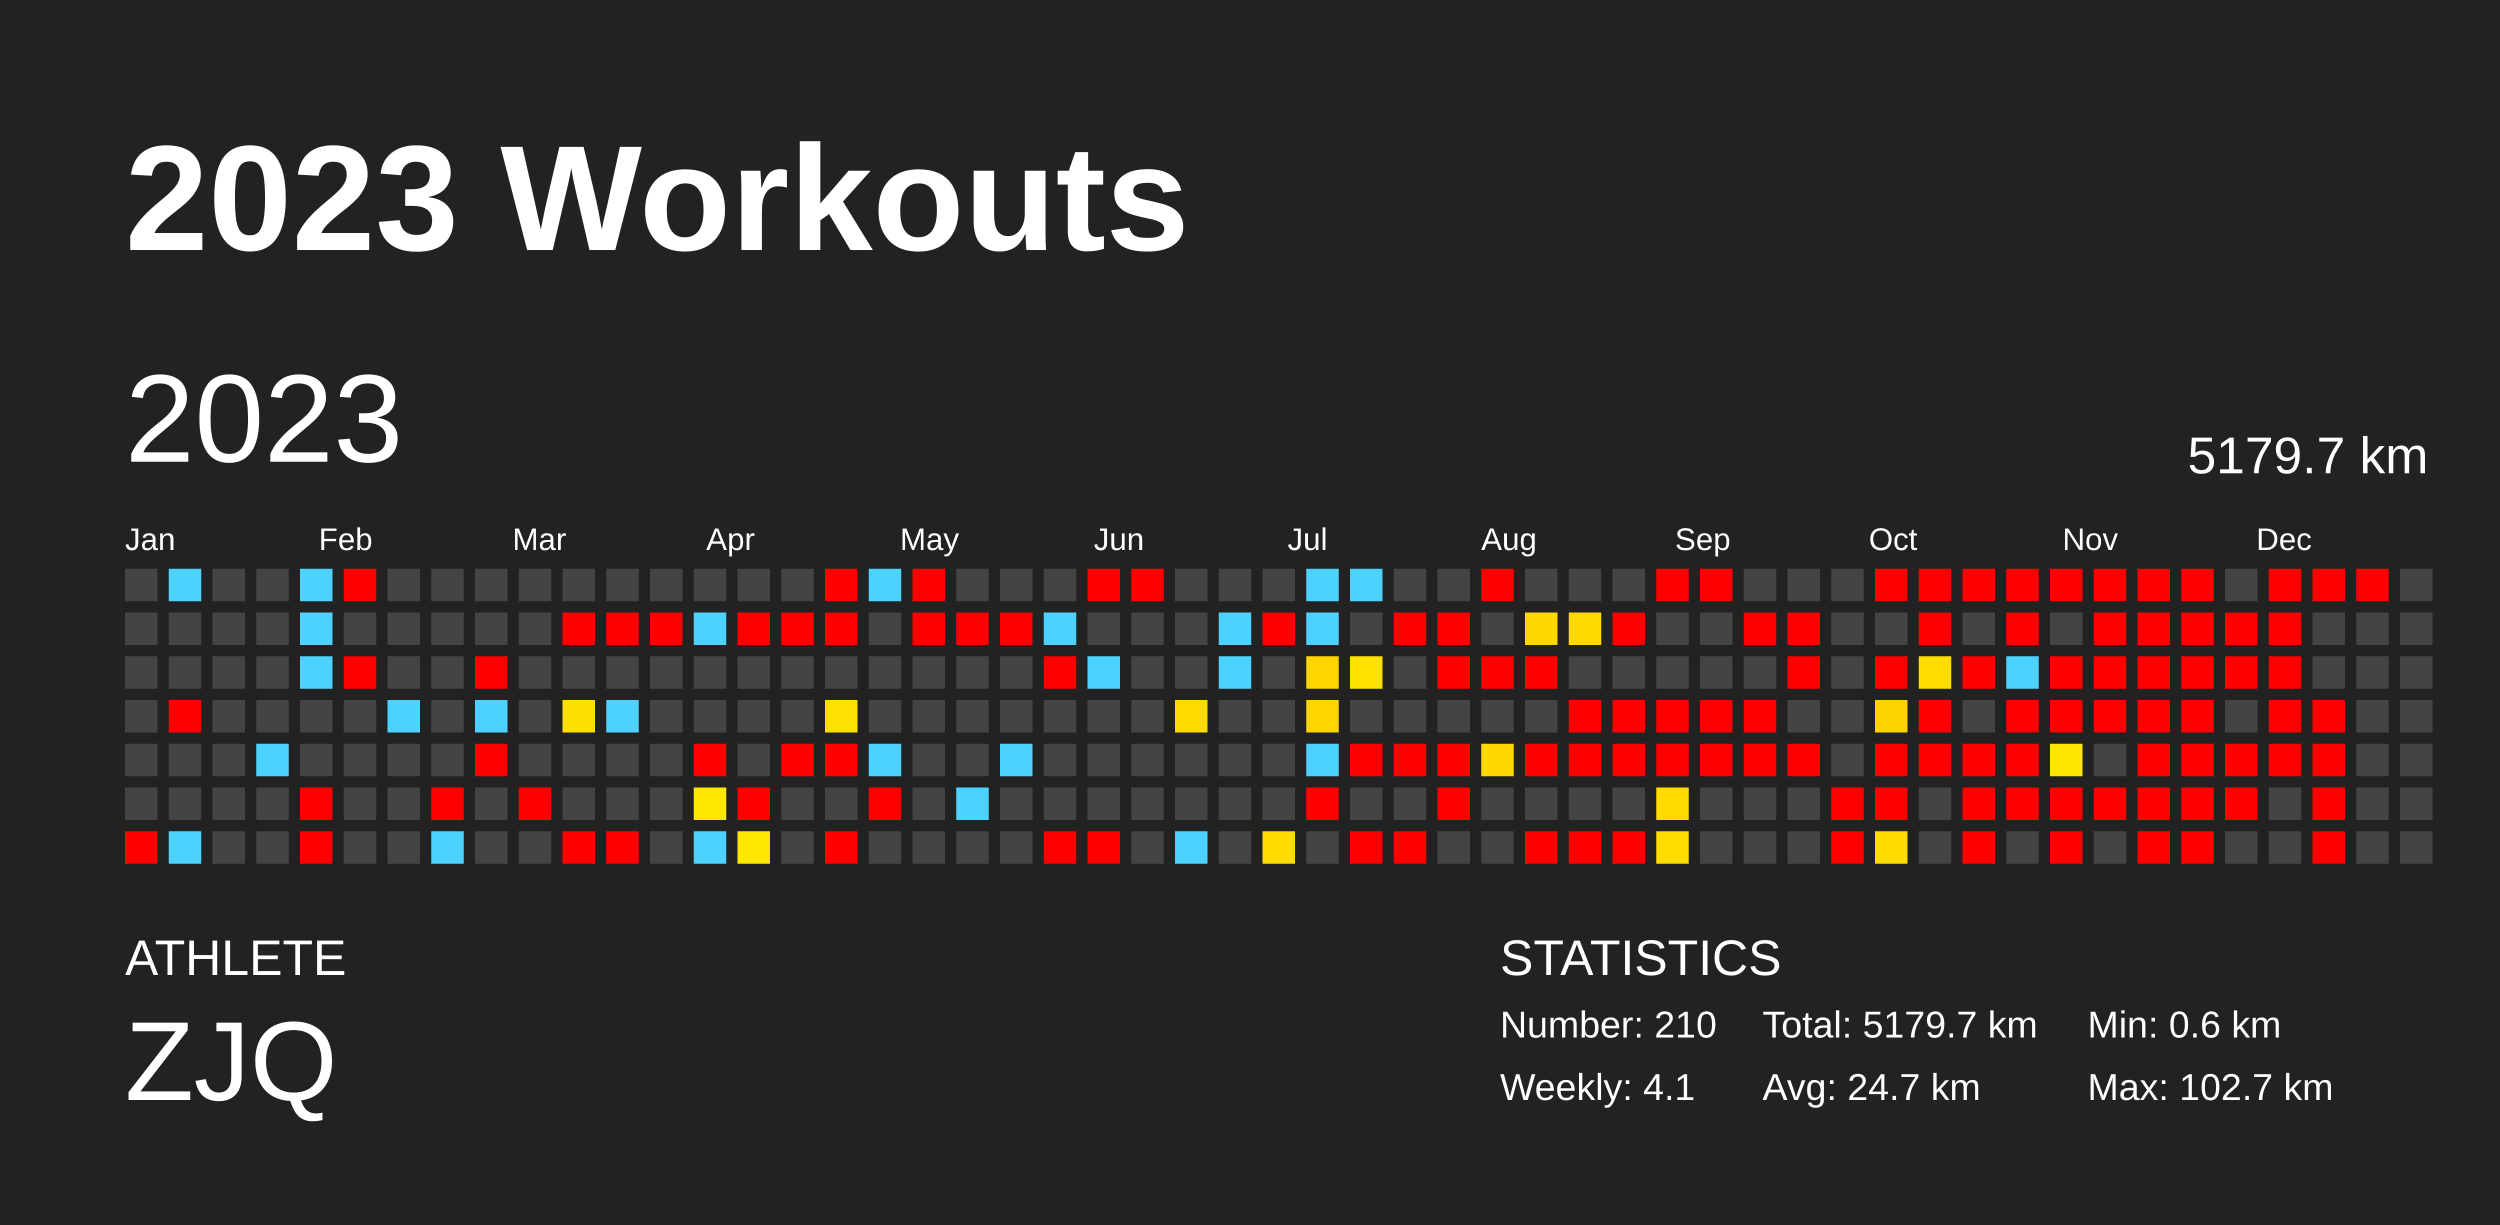
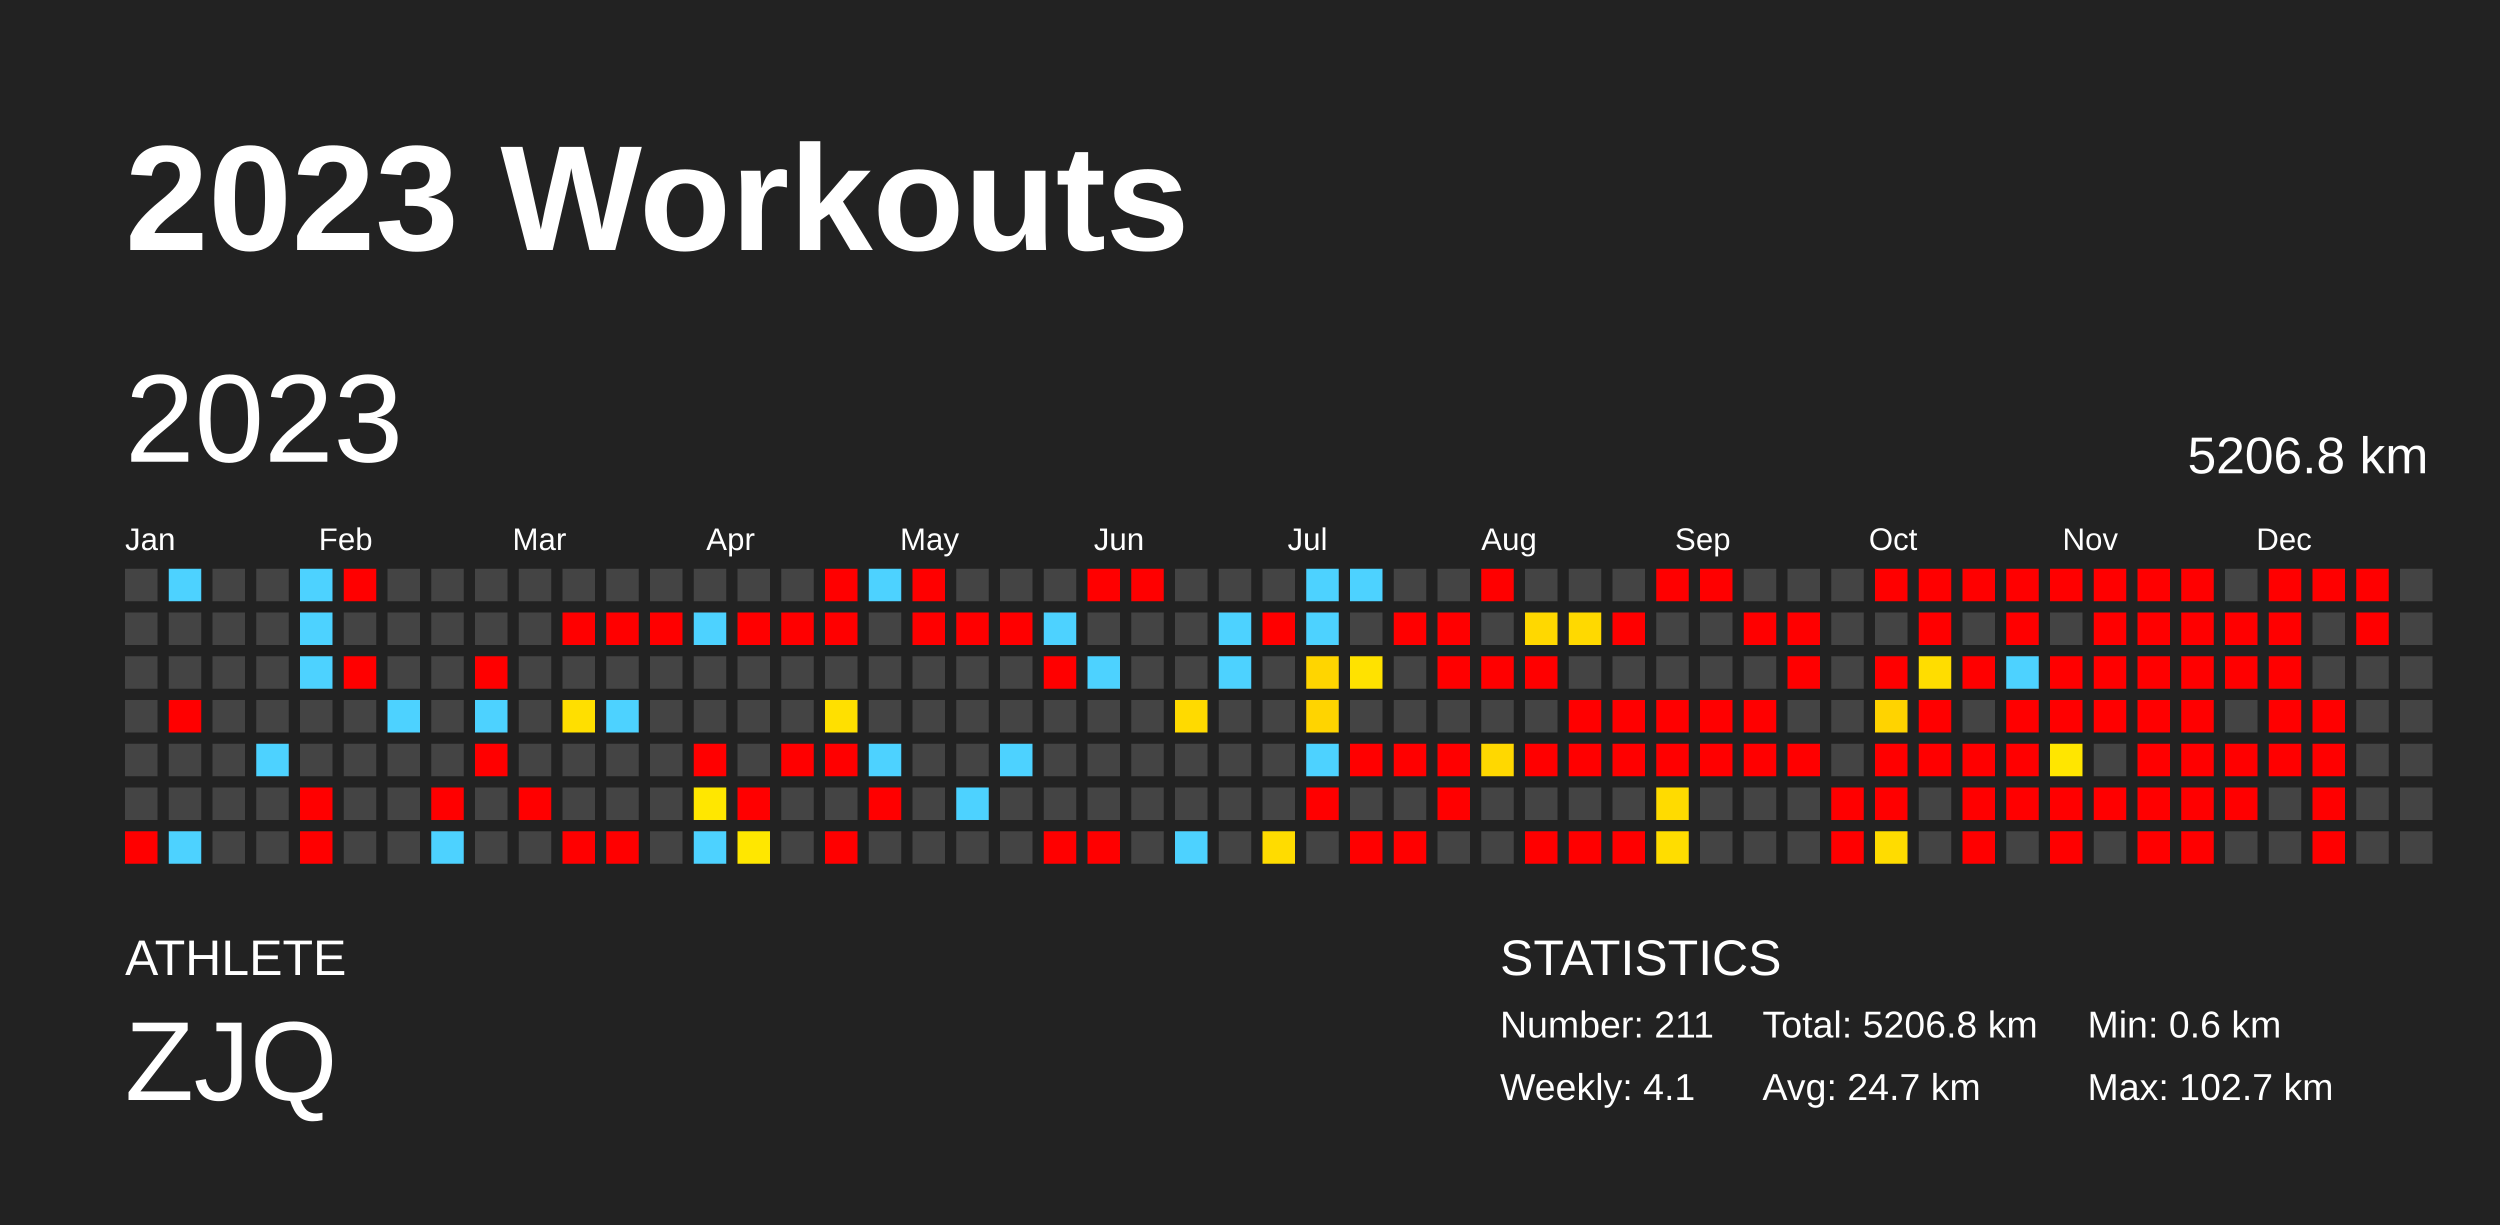
<svg xmlns="http://www.w3.org/2000/svg" baseProfile="full" height="98mm" version="1.1" viewBox="0,0,200,98" width="200mm">
  <defs />
  <rect fill="#222222" height="98" width="200" x="0" y="0" />
  <text fill="#FFFFFF" style="font-size:12px; font-family:Arial; font-weight:bold;" x="10" y="20">2023 Workouts</text>
  <text fill="#FFFFFF" style="font-size:4px; font-family:Arial" x="10" y="78">ATHLETE</text>
  <text fill="#FFFFFF" style="font-size:9px; font-family:Arial" x="10" y="88">ZJQ</text>
  <text fill="#FFFFFF" style="font-size:4px; font-family:Arial" x="120" y="78">STATISTICS</text>
-   <text fill="#FFFFFF" style="font-size:3px; font-family:Arial" x="120" y="83">Number: 210</text>
+   <text fill="#FFFFFF" style="font-size:3px; font-family:Arial" x="120" y="83">Number: 211</text>
  <text fill="#FFFFFF" style="font-size:3px; font-family:Arial" x="120" y="88">Weekly: 4.1</text>
-   <text fill="#FFFFFF" style="font-size:3px; font-family:Arial" x="141" y="83">Total: 5179.7 km</text>
+   <text fill="#FFFFFF" style="font-size:3px; font-family:Arial" x="141" y="83">Total: 5206.8 km</text>
  <text fill="#FFFFFF" style="font-size:3px; font-family:Arial" x="141" y="88">Avg: 24.7 km</text>
  <text fill="#FFFFFF" style="font-size:3px; font-family:Arial" x="167" y="83">Min: 0.6 km</text>
  <text fill="#FFFFFF" style="font-size:3px; font-family:Arial" x="167" y="88">Max: 102.7 km</text>
  <text dominant-baseline="hanging" fill="#FFFFFF" style="font-size:10.0px; font-family:Arial;" x="10" y="30">2023</text>
-   <text dominant-baseline="hanging" fill="#FFFFFF" style="font-size:4.125px; font-family:Arial;" x="175" y="35">5179.7 km</text>
+   <text dominant-baseline="hanging" fill="#FFFFFF" style="font-size:4.125px; font-family:Arial;" x="175" y="35">5206.8 km</text>
  <text fill="#FFFFFF" style="font-size:2.5px; font-family:Arial" x="10.0" y="44">Jan</text>
  <text fill="#FFFFFF" style="font-size:2.5px; font-family:Arial" x="25.5" y="44">Feb</text>
  <text fill="#FFFFFF" style="font-size:2.5px; font-family:Arial" x="41.0" y="44">Mar</text>
  <text fill="#FFFFFF" style="font-size:2.5px; font-family:Arial" x="56.5" y="44">Apr</text>
  <text fill="#FFFFFF" style="font-size:2.5px; font-family:Arial" x="72.0" y="44">May</text>
  <text fill="#FFFFFF" style="font-size:2.5px; font-family:Arial" x="87.5" y="44">Jun</text>
  <text fill="#FFFFFF" style="font-size:2.5px; font-family:Arial" x="103.0" y="44">Jul</text>
  <text fill="#FFFFFF" style="font-size:2.5px; font-family:Arial" x="118.5" y="44">Aug</text>
  <text fill="#FFFFFF" style="font-size:2.5px; font-family:Arial" x="134.0" y="44">Sep</text>
  <text fill="#FFFFFF" style="font-size:2.5px; font-family:Arial" x="149.5" y="44">Oct</text>
  <text fill="#FFFFFF" style="font-size:2.5px; font-family:Arial" x="165.0" y="44">Nov</text>
  <text fill="#FFFFFF" style="font-size:2.5px; font-family:Arial" x="180.5" y="44">Dec</text>
  <rect fill="#444444" height="2.6" width="2.6" x="10.0" y="45.5" />
  <rect fill="#444444" height="2.6" width="2.6" x="10.0" y="49.0" />
  <rect fill="#444444" height="2.6" width="2.6" x="10.0" y="52.5" />
  <rect fill="#444444" height="2.6" width="2.6" x="10.0" y="56.0" />
  <rect fill="#444444" height="2.6" width="2.6" x="10.0" y="59.5" />
  <rect fill="#444444" height="2.6" width="2.6" x="10.0" y="63.0" />
  <rect fill="red" height="2.6" width="2.6" x="10.0" y="66.5" />
  <rect fill="#4dd2ff" height="2.6" width="2.6" x="13.5" y="45.5" />
  <rect fill="#444444" height="2.6" width="2.6" x="13.5" y="49.0" />
  <rect fill="#444444" height="2.6" width="2.6" x="13.5" y="52.5" />
  <rect fill="red" height="2.6" width="2.6" x="13.5" y="56.0" />
  <rect fill="#444444" height="2.6" width="2.6" x="13.5" y="59.5" />
  <rect fill="#444444" height="2.6" width="2.6" x="13.5" y="63.0" />
  <rect fill="#4dd2ff" height="2.6" width="2.6" x="13.5" y="66.5" />
  <rect fill="#444444" height="2.6" width="2.6" x="17.0" y="45.5" />
  <rect fill="#444444" height="2.6" width="2.6" x="17.0" y="49.0" />
  <rect fill="#444444" height="2.6" width="2.6" x="17.0" y="52.5" />
  <rect fill="#444444" height="2.6" width="2.6" x="17.0" y="56.0" />
  <rect fill="#444444" height="2.6" width="2.6" x="17.0" y="59.5" />
  <rect fill="#444444" height="2.6" width="2.6" x="17.0" y="63.0" />
  <rect fill="#444444" height="2.6" width="2.6" x="17.0" y="66.5" />
  <rect fill="#444444" height="2.6" width="2.6" x="20.5" y="45.5" />
  <rect fill="#444444" height="2.6" width="2.6" x="20.5" y="49.0" />
  <rect fill="#444444" height="2.6" width="2.6" x="20.5" y="52.5" />
  <rect fill="#444444" height="2.6" width="2.6" x="20.5" y="56.0" />
  <rect fill="#4dd2ff" height="2.6" width="2.6" x="20.5" y="59.5" />
  <rect fill="#444444" height="2.6" width="2.6" x="20.5" y="63.0" />
  <rect fill="#444444" height="2.6" width="2.6" x="20.5" y="66.5" />
  <rect fill="#4dd2ff" height="2.6" width="2.6" x="24.0" y="45.5" />
  <rect fill="#4dd2ff" height="2.6" width="2.6" x="24.0" y="49.0" />
  <rect fill="#4dd2ff" height="2.6" width="2.6" x="24.0" y="52.5" />
  <rect fill="#444444" height="2.6" width="2.6" x="24.0" y="56.0" />
  <rect fill="#444444" height="2.6" width="2.6" x="24.0" y="59.5" />
  <rect fill="red" height="2.6" width="2.6" x="24.0" y="63.0" />
  <rect fill="red" height="2.6" width="2.6" x="24.0" y="66.5" />
  <rect fill="red" height="2.6" width="2.6" x="27.5" y="45.5" />
  <rect fill="#444444" height="2.6" width="2.6" x="27.5" y="49.0" />
  <rect fill="red" height="2.6" width="2.6" x="27.5" y="52.5" />
  <rect fill="#444444" height="2.6" width="2.6" x="27.5" y="56.0" />
  <rect fill="#444444" height="2.6" width="2.6" x="27.5" y="59.5" />
  <rect fill="#444444" height="2.6" width="2.6" x="27.5" y="63.0" />
  <rect fill="#444444" height="2.6" width="2.6" x="27.5" y="66.5" />
  <rect fill="#444444" height="2.6" width="2.6" x="31.0" y="45.5" />
  <rect fill="#444444" height="2.6" width="2.6" x="31.0" y="49.0" />
  <rect fill="#444444" height="2.6" width="2.6" x="31.0" y="52.5" />
  <rect fill="#4dd2ff" height="2.6" width="2.6" x="31.0" y="56.0" />
  <rect fill="#444444" height="2.6" width="2.6" x="31.0" y="59.5" />
  <rect fill="#444444" height="2.6" width="2.6" x="31.0" y="63.0" />
  <rect fill="#444444" height="2.6" width="2.6" x="31.0" y="66.5" />
  <rect fill="#444444" height="2.6" width="2.6" x="34.5" y="45.5" />
  <rect fill="#444444" height="2.6" width="2.6" x="34.5" y="49.0" />
  <rect fill="#444444" height="2.6" width="2.6" x="34.5" y="52.5" />
  <rect fill="#444444" height="2.6" width="2.6" x="34.5" y="56.0" />
  <rect fill="#444444" height="2.6" width="2.6" x="34.5" y="59.5" />
  <rect fill="red" height="2.6" width="2.6" x="34.5" y="63.0" />
  <rect fill="#4dd2ff" height="2.6" width="2.6" x="34.5" y="66.5" />
  <rect fill="#444444" height="2.6" width="2.6" x="38.0" y="45.5" />
  <rect fill="#444444" height="2.6" width="2.6" x="38.0" y="49.0" />
  <rect fill="red" height="2.6" width="2.6" x="38.0" y="52.5" />
  <rect fill="#4dd2ff" height="2.6" width="2.6" x="38.0" y="56.0" />
  <rect fill="red" height="2.6" width="2.6" x="38.0" y="59.5" />
  <rect fill="#444444" height="2.6" width="2.6" x="38.0" y="63.0" />
  <rect fill="#444444" height="2.6" width="2.6" x="38.0" y="66.5" />
  <rect fill="#444444" height="2.6" width="2.6" x="41.5" y="45.5" />
  <rect fill="#444444" height="2.6" width="2.6" x="41.5" y="49.0" />
  <rect fill="#444444" height="2.6" width="2.6" x="41.5" y="52.5" />
  <rect fill="#444444" height="2.6" width="2.6" x="41.5" y="56.0" />
  <rect fill="#444444" height="2.6" width="2.6" x="41.5" y="59.5" />
  <rect fill="red" height="2.6" width="2.6" x="41.5" y="63.0" />
  <rect fill="#444444" height="2.6" width="2.6" x="41.5" y="66.5" />
  <rect fill="#444444" height="2.6" width="2.6" x="45.0" y="45.5" />
  <rect fill="red" height="2.6" width="2.6" x="45.0" y="49.0" />
  <rect fill="#444444" height="2.6" width="2.6" x="45.0" y="52.5" />
  <rect fill="#ffdf00" height="2.6" width="2.6" x="45.0" y="56.0" />
  <rect fill="#444444" height="2.6" width="2.6" x="45.0" y="59.5" />
  <rect fill="#444444" height="2.6" width="2.6" x="45.0" y="63.0" />
  <rect fill="red" height="2.6" width="2.6" x="45.0" y="66.5" />
  <rect fill="#444444" height="2.6" width="2.6" x="48.5" y="45.5" />
  <rect fill="red" height="2.6" width="2.6" x="48.5" y="49.0" />
  <rect fill="#444444" height="2.6" width="2.6" x="48.5" y="52.5" />
  <rect fill="#4dd2ff" height="2.6" width="2.6" x="48.5" y="56.0" />
  <rect fill="#444444" height="2.6" width="2.6" x="48.5" y="59.5" />
  <rect fill="#444444" height="2.6" width="2.6" x="48.5" y="63.0" />
  <rect fill="red" height="2.6" width="2.6" x="48.5" y="66.5" />
  <rect fill="#444444" height="2.6" width="2.6" x="52.0" y="45.5" />
  <rect fill="red" height="2.6" width="2.6" x="52.0" y="49.0" />
  <rect fill="#444444" height="2.6" width="2.6" x="52.0" y="52.5" />
  <rect fill="#444444" height="2.6" width="2.6" x="52.0" y="56.0" />
  <rect fill="#444444" height="2.6" width="2.6" x="52.0" y="59.5" />
  <rect fill="#444444" height="2.6" width="2.6" x="52.0" y="63.0" />
  <rect fill="#444444" height="2.6" width="2.6" x="52.0" y="66.5" />
  <rect fill="#444444" height="2.6" width="2.6" x="55.5" y="45.5" />
  <rect fill="#4dd2ff" height="2.6" width="2.6" x="55.5" y="49.0" />
  <rect fill="#444444" height="2.6" width="2.6" x="55.5" y="52.5" />
  <rect fill="#444444" height="2.6" width="2.6" x="55.5" y="56.0" />
  <rect fill="red" height="2.6" width="2.6" x="55.5" y="59.5" />
  <rect fill="#ffe700" height="2.6" width="2.6" x="55.5" y="63.0" />
  <rect fill="#4dd2ff" height="2.6" width="2.6" x="55.5" y="66.5" />
  <rect fill="#444444" height="2.6" width="2.6" x="59.0" y="45.5" />
  <rect fill="red" height="2.6" width="2.6" x="59.0" y="49.0" />
  <rect fill="#444444" height="2.6" width="2.6" x="59.0" y="52.5" />
  <rect fill="#444444" height="2.6" width="2.6" x="59.0" y="56.0" />
  <rect fill="#444444" height="2.6" width="2.6" x="59.0" y="59.5" />
  <rect fill="red" height="2.6" width="2.6" x="59.0" y="63.0" />
  <rect fill="#ffe700" height="2.6" width="2.6" x="59.0" y="66.5" />
  <rect fill="#444444" height="2.6" width="2.6" x="62.5" y="45.5" />
  <rect fill="red" height="2.6" width="2.6" x="62.5" y="49.0" />
  <rect fill="#444444" height="2.6" width="2.6" x="62.5" y="52.5" />
  <rect fill="#444444" height="2.6" width="2.6" x="62.5" y="56.0" />
  <rect fill="red" height="2.6" width="2.6" x="62.5" y="59.5" />
  <rect fill="#444444" height="2.6" width="2.6" x="62.5" y="63.0" />
  <rect fill="#444444" height="2.6" width="2.6" x="62.5" y="66.5" />
  <rect fill="red" height="2.6" width="2.6" x="66.0" y="45.5" />
  <rect fill="red" height="2.6" width="2.6" x="66.0" y="49.0" />
  <rect fill="#444444" height="2.6" width="2.6" x="66.0" y="52.5" />
  <rect fill="#ffe000" height="2.6" width="2.6" x="66.0" y="56.0" />
  <rect fill="red" height="2.6" width="2.6" x="66.0" y="59.5" />
  <rect fill="#444444" height="2.6" width="2.6" x="66.0" y="63.0" />
  <rect fill="red" height="2.6" width="2.6" x="66.0" y="66.5" />
  <rect fill="#4dd2ff" height="2.6" width="2.6" x="69.5" y="45.5" />
  <rect fill="#444444" height="2.6" width="2.6" x="69.5" y="49.0" />
  <rect fill="#444444" height="2.6" width="2.6" x="69.5" y="52.5" />
  <rect fill="#444444" height="2.6" width="2.6" x="69.5" y="56.0" />
  <rect fill="#4dd2ff" height="2.6" width="2.6" x="69.5" y="59.5" />
  <rect fill="red" height="2.6" width="2.6" x="69.5" y="63.0" />
  <rect fill="#444444" height="2.6" width="2.6" x="69.5" y="66.5" />
  <rect fill="red" height="2.6" width="2.6" x="73.0" y="45.5" />
  <rect fill="red" height="2.6" width="2.6" x="73.0" y="49.0" />
  <rect fill="#444444" height="2.6" width="2.6" x="73.0" y="52.5" />
  <rect fill="#444444" height="2.6" width="2.6" x="73.0" y="56.0" />
  <rect fill="#444444" height="2.6" width="2.6" x="73.0" y="59.5" />
  <rect fill="#444444" height="2.6" width="2.6" x="73.0" y="63.0" />
  <rect fill="#444444" height="2.6" width="2.6" x="73.0" y="66.5" />
  <rect fill="#444444" height="2.6" width="2.6" x="76.5" y="45.5" />
  <rect fill="red" height="2.6" width="2.6" x="76.5" y="49.0" />
  <rect fill="#444444" height="2.6" width="2.6" x="76.5" y="52.5" />
  <rect fill="#444444" height="2.6" width="2.6" x="76.5" y="56.0" />
  <rect fill="#444444" height="2.6" width="2.6" x="76.5" y="59.5" />
  <rect fill="#4dd2ff" height="2.6" width="2.6" x="76.5" y="63.0" />
  <rect fill="#444444" height="2.6" width="2.6" x="76.5" y="66.5" />
  <rect fill="#444444" height="2.6" width="2.6" x="80.0" y="45.5" />
  <rect fill="red" height="2.6" width="2.6" x="80.0" y="49.0" />
  <rect fill="#444444" height="2.6" width="2.6" x="80.0" y="52.5" />
  <rect fill="#444444" height="2.6" width="2.6" x="80.0" y="56.0" />
  <rect fill="#4dd2ff" height="2.6" width="2.6" x="80.0" y="59.5" />
  <rect fill="#444444" height="2.6" width="2.6" x="80.0" y="63.0" />
  <rect fill="#444444" height="2.6" width="2.6" x="80.0" y="66.5" />
  <rect fill="#444444" height="2.6" width="2.6" x="83.5" y="45.5" />
  <rect fill="#4dd2ff" height="2.6" width="2.6" x="83.5" y="49.0" />
  <rect fill="red" height="2.6" width="2.6" x="83.5" y="52.5" />
  <rect fill="#444444" height="2.6" width="2.6" x="83.5" y="56.0" />
  <rect fill="#444444" height="2.6" width="2.6" x="83.5" y="59.5" />
  <rect fill="#444444" height="2.6" width="2.6" x="83.5" y="63.0" />
  <rect fill="red" height="2.6" width="2.6" x="83.5" y="66.5" />
  <rect fill="red" height="2.6" width="2.6" x="87.0" y="45.5" />
  <rect fill="#444444" height="2.6" width="2.6" x="87.0" y="49.0" />
  <rect fill="#4dd2ff" height="2.6" width="2.6" x="87.0" y="52.5" />
  <rect fill="#444444" height="2.6" width="2.6" x="87.0" y="56.0" />
  <rect fill="#444444" height="2.6" width="2.6" x="87.0" y="59.5" />
  <rect fill="#444444" height="2.6" width="2.6" x="87.0" y="63.0" />
  <rect fill="red" height="2.6" width="2.6" x="87.0" y="66.5" />
  <rect fill="red" height="2.6" width="2.6" x="90.5" y="45.5" />
  <rect fill="#444444" height="2.6" width="2.6" x="90.5" y="49.0" />
  <rect fill="#444444" height="2.6" width="2.6" x="90.5" y="52.5" />
  <rect fill="#444444" height="2.6" width="2.6" x="90.5" y="56.0" />
  <rect fill="#444444" height="2.6" width="2.6" x="90.5" y="59.5" />
  <rect fill="#444444" height="2.6" width="2.6" x="90.5" y="63.0" />
  <rect fill="#444444" height="2.6" width="2.6" x="90.5" y="66.5" />
  <rect fill="#444444" height="2.6" width="2.6" x="94.0" y="45.5" />
  <rect fill="#444444" height="2.6" width="2.6" x="94.0" y="49.0" />
  <rect fill="#444444" height="2.6" width="2.6" x="94.0" y="52.5" />
  <rect fill="#ffda00" height="2.6" width="2.6" x="94.0" y="56.0" />
  <rect fill="#444444" height="2.6" width="2.6" x="94.0" y="59.5" />
  <rect fill="#444444" height="2.6" width="2.6" x="94.0" y="63.0" />
  <rect fill="#4dd2ff" height="2.6" width="2.6" x="94.0" y="66.5" />
  <rect fill="#444444" height="2.6" width="2.6" x="97.5" y="45.5" />
  <rect fill="#4dd2ff" height="2.6" width="2.6" x="97.5" y="49.0" />
  <rect fill="#4dd2ff" height="2.6" width="2.6" x="97.5" y="52.5" />
  <rect fill="#444444" height="2.6" width="2.6" x="97.5" y="56.0" />
  <rect fill="#444444" height="2.6" width="2.6" x="97.5" y="59.5" />
  <rect fill="#444444" height="2.6" width="2.6" x="97.5" y="63.0" />
  <rect fill="#444444" height="2.6" width="2.6" x="97.5" y="66.5" />
  <rect fill="#444444" height="2.6" width="2.6" x="101.0" y="45.5" />
  <rect fill="red" height="2.6" width="2.6" x="101.0" y="49.0" />
  <rect fill="#444444" height="2.6" width="2.6" x="101.0" y="52.5" />
  <rect fill="#444444" height="2.6" width="2.6" x="101.0" y="56.0" />
  <rect fill="#444444" height="2.6" width="2.6" x="101.0" y="59.5" />
  <rect fill="#444444" height="2.6" width="2.6" x="101.0" y="63.0" />
  <rect fill="#ffdc00" height="2.6" width="2.6" x="101.0" y="66.5" />
  <rect fill="#4dd2ff" height="2.6" width="2.6" x="104.5" y="45.5" />
  <rect fill="#4dd2ff" height="2.6" width="2.6" x="104.5" y="49.0" />
  <rect fill="#ffd500" height="2.6" width="2.6" x="104.5" y="52.5" />
  <rect fill="#ffd400" height="2.6" width="2.6" x="104.5" y="56.0" />
  <rect fill="#4dd2ff" height="2.6" width="2.6" x="104.5" y="59.5" />
  <rect fill="red" height="2.6" width="2.6" x="104.5" y="63.0" />
  <rect fill="#444444" height="2.6" width="2.6" x="104.5" y="66.5" />
  <rect fill="#4dd2ff" height="2.6" width="2.6" x="108.0" y="45.5" />
  <rect fill="#444444" height="2.6" width="2.6" x="108.0" y="49.0" />
  <rect fill="#ffe200" height="2.6" width="2.6" x="108.0" y="52.5" />
  <rect fill="#444444" height="2.6" width="2.6" x="108.0" y="56.0" />
  <rect fill="red" height="2.6" width="2.6" x="108.0" y="59.5" />
  <rect fill="#444444" height="2.6" width="2.6" x="108.0" y="63.0" />
  <rect fill="red" height="2.6" width="2.6" x="108.0" y="66.5" />
  <rect fill="#444444" height="2.6" width="2.6" x="111.5" y="45.5" />
  <rect fill="red" height="2.6" width="2.6" x="111.5" y="49.0" />
  <rect fill="#444444" height="2.6" width="2.6" x="111.5" y="52.5" />
  <rect fill="#444444" height="2.6" width="2.6" x="111.5" y="56.0" />
  <rect fill="red" height="2.6" width="2.6" x="111.5" y="59.5" />
  <rect fill="#444444" height="2.6" width="2.6" x="111.5" y="63.0" />
  <rect fill="red" height="2.6" width="2.6" x="111.5" y="66.5" />
  <rect fill="#444444" height="2.6" width="2.6" x="115.0" y="45.5" />
  <rect fill="red" height="2.6" width="2.6" x="115.0" y="49.0" />
  <rect fill="red" height="2.6" width="2.6" x="115.0" y="52.5" />
  <rect fill="#444444" height="2.6" width="2.6" x="115.0" y="56.0" />
  <rect fill="red" height="2.6" width="2.6" x="115.0" y="59.5" />
  <rect fill="red" height="2.6" width="2.6" x="115.0" y="63.0" />
  <rect fill="#444444" height="2.6" width="2.6" x="115.0" y="66.5" />
  <rect fill="red" height="2.6" width="2.6" x="118.5" y="45.5" />
  <rect fill="#444444" height="2.6" width="2.6" x="118.5" y="49.0" />
  <rect fill="red" height="2.6" width="2.6" x="118.5" y="52.5" />
  <rect fill="#444444" height="2.6" width="2.6" x="118.5" y="56.0" />
  <rect fill="#ffd800" height="2.6" width="2.6" x="118.5" y="59.5" />
  <rect fill="#444444" height="2.6" width="2.6" x="118.5" y="63.0" />
  <rect fill="#444444" height="2.6" width="2.6" x="118.5" y="66.5" />
  <rect fill="#444444" height="2.6" width="2.6" x="122.0" y="45.5" />
  <rect fill="#ffd800" height="2.6" width="2.6" x="122.0" y="49.0" />
  <rect fill="red" height="2.6" width="2.6" x="122.0" y="52.5" />
  <rect fill="#444444" height="2.6" width="2.6" x="122.0" y="56.0" />
  <rect fill="red" height="2.6" width="2.6" x="122.0" y="59.5" />
  <rect fill="#444444" height="2.6" width="2.6" x="122.0" y="63.0" />
  <rect fill="red" height="2.6" width="2.6" x="122.0" y="66.5" />
  <rect fill="#444444" height="2.6" width="2.6" x="125.5" y="45.5" />
  <rect fill="#ffd900" height="2.6" width="2.6" x="125.5" y="49.0" />
  <rect fill="#444444" height="2.6" width="2.6" x="125.5" y="52.5" />
  <rect fill="red" height="2.6" width="2.6" x="125.5" y="56.0" />
  <rect fill="red" height="2.6" width="2.6" x="125.5" y="59.5" />
  <rect fill="#444444" height="2.6" width="2.6" x="125.5" y="63.0" />
  <rect fill="red" height="2.6" width="2.6" x="125.5" y="66.5" />
  <rect fill="#444444" height="2.6" width="2.6" x="129.0" y="45.5" />
  <rect fill="red" height="2.6" width="2.6" x="129.0" y="49.0" />
  <rect fill="#444444" height="2.6" width="2.6" x="129.0" y="52.5" />
  <rect fill="red" height="2.6" width="2.6" x="129.0" y="56.0" />
  <rect fill="red" height="2.6" width="2.6" x="129.0" y="59.5" />
  <rect fill="#444444" height="2.6" width="2.6" x="129.0" y="63.0" />
  <rect fill="red" height="2.6" width="2.6" x="129.0" y="66.5" />
  <rect fill="red" height="2.6" width="2.6" x="132.5" y="45.5" />
  <rect fill="#444444" height="2.6" width="2.6" x="132.5" y="49.0" />
  <rect fill="#444444" height="2.6" width="2.6" x="132.5" y="52.5" />
  <rect fill="red" height="2.6" width="2.6" x="132.5" y="56.0" />
  <rect fill="red" height="2.6" width="2.6" x="132.5" y="59.5" />
  <rect fill="#ffdb00" height="2.6" width="2.6" x="132.5" y="63.0" />
  <rect fill="#ffdd00" height="2.6" width="2.6" x="132.5" y="66.5" />
  <rect fill="red" height="2.6" width="2.6" x="136.0" y="45.5" />
  <rect fill="#444444" height="2.6" width="2.6" x="136.0" y="49.0" />
  <rect fill="#444444" height="2.6" width="2.6" x="136.0" y="52.5" />
  <rect fill="red" height="2.6" width="2.6" x="136.0" y="56.0" />
  <rect fill="red" height="2.6" width="2.6" x="136.0" y="59.5" />
  <rect fill="#444444" height="2.6" width="2.6" x="136.0" y="63.0" />
  <rect fill="#444444" height="2.6" width="2.6" x="136.0" y="66.5" />
  <rect fill="#444444" height="2.6" width="2.6" x="139.5" y="45.5" />
  <rect fill="red" height="2.6" width="2.6" x="139.5" y="49.0" />
  <rect fill="#444444" height="2.6" width="2.6" x="139.5" y="52.5" />
  <rect fill="red" height="2.6" width="2.6" x="139.5" y="56.0" />
  <rect fill="red" height="2.6" width="2.6" x="139.5" y="59.5" />
  <rect fill="#444444" height="2.6" width="2.6" x="139.5" y="63.0" />
  <rect fill="#444444" height="2.6" width="2.6" x="139.5" y="66.5" />
  <rect fill="#444444" height="2.6" width="2.6" x="143.0" y="45.5" />
  <rect fill="red" height="2.6" width="2.6" x="143.0" y="49.0" />
  <rect fill="red" height="2.6" width="2.6" x="143.0" y="52.5" />
  <rect fill="#444444" height="2.6" width="2.6" x="143.0" y="56.0" />
  <rect fill="red" height="2.6" width="2.6" x="143.0" y="59.5" />
  <rect fill="#444444" height="2.6" width="2.6" x="143.0" y="63.0" />
  <rect fill="#444444" height="2.6" width="2.6" x="143.0" y="66.5" />
  <rect fill="#444444" height="2.6" width="2.6" x="146.5" y="45.5" />
  <rect fill="#444444" height="2.6" width="2.6" x="146.5" y="49.0" />
  <rect fill="#444444" height="2.6" width="2.6" x="146.5" y="52.5" />
  <rect fill="#444444" height="2.6" width="2.6" x="146.5" y="56.0" />
  <rect fill="#444444" height="2.6" width="2.6" x="146.5" y="59.5" />
  <rect fill="red" height="2.6" width="2.6" x="146.5" y="63.0" />
  <rect fill="red" height="2.6" width="2.6" x="146.5" y="66.5" />
  <rect fill="red" height="2.6" width="2.6" x="150.0" y="45.5" />
  <rect fill="#444444" height="2.6" width="2.6" x="150.0" y="49.0" />
  <rect fill="red" height="2.6" width="2.6" x="150.0" y="52.5" />
  <rect fill="#ffd300" height="2.6" width="2.6" x="150.0" y="56.0" />
  <rect fill="red" height="2.6" width="2.6" x="150.0" y="59.5" />
  <rect fill="red" height="2.6" width="2.6" x="150.0" y="63.0" />
  <rect fill="#ffdc00" height="2.6" width="2.6" x="150.0" y="66.5" />
  <rect fill="red" height="2.6" width="2.6" x="153.5" y="45.5" />
  <rect fill="red" height="2.6" width="2.6" x="153.5" y="49.0" />
  <rect fill="#ffdd00" height="2.6" width="2.6" x="153.5" y="52.5" />
  <rect fill="red" height="2.6" width="2.6" x="153.5" y="56.0" />
  <rect fill="red" height="2.6" width="2.6" x="153.5" y="59.5" />
  <rect fill="#444444" height="2.6" width="2.6" x="153.5" y="63.0" />
  <rect fill="#444444" height="2.6" width="2.6" x="153.5" y="66.5" />
  <rect fill="red" height="2.6" width="2.6" x="157.0" y="45.5" />
  <rect fill="#444444" height="2.6" width="2.6" x="157.0" y="49.0" />
  <rect fill="red" height="2.6" width="2.6" x="157.0" y="52.5" />
  <rect fill="#444444" height="2.6" width="2.6" x="157.0" y="56.0" />
  <rect fill="red" height="2.6" width="2.6" x="157.0" y="59.5" />
  <rect fill="red" height="2.6" width="2.6" x="157.0" y="63.0" />
  <rect fill="red" height="2.6" width="2.6" x="157.0" y="66.5" />
  <rect fill="red" height="2.6" width="2.6" x="160.5" y="45.5" />
  <rect fill="red" height="2.6" width="2.6" x="160.5" y="49.0" />
  <rect fill="#4dd2ff" height="2.6" width="2.6" x="160.5" y="52.5" />
  <rect fill="red" height="2.6" width="2.6" x="160.5" y="56.0" />
  <rect fill="red" height="2.6" width="2.6" x="160.5" y="59.5" />
  <rect fill="red" height="2.6" width="2.6" x="160.5" y="63.0" />
  <rect fill="#444444" height="2.6" width="2.6" x="160.5" y="66.5" />
  <rect fill="red" height="2.6" width="2.6" x="164.0" y="45.5" />
  <rect fill="#444444" height="2.6" width="2.6" x="164.0" y="49.0" />
  <rect fill="red" height="2.6" width="2.6" x="164.0" y="52.5" />
  <rect fill="red" height="2.6" width="2.6" x="164.0" y="56.0" />
  <rect fill="#ffe600" height="2.6" width="2.6" x="164.0" y="59.5" />
  <rect fill="red" height="2.6" width="2.6" x="164.0" y="63.0" />
  <rect fill="red" height="2.6" width="2.6" x="164.0" y="66.5" />
  <rect fill="red" height="2.6" width="2.6" x="167.5" y="45.5" />
  <rect fill="red" height="2.6" width="2.6" x="167.5" y="49.0" />
  <rect fill="red" height="2.6" width="2.6" x="167.5" y="52.5" />
  <rect fill="red" height="2.6" width="2.6" x="167.5" y="56.0" />
  <rect fill="#444444" height="2.6" width="2.6" x="167.5" y="59.5" />
  <rect fill="red" height="2.6" width="2.6" x="167.5" y="63.0" />
  <rect fill="#444444" height="2.6" width="2.6" x="167.5" y="66.5" />
  <rect fill="red" height="2.6" width="2.6" x="171.0" y="45.5" />
  <rect fill="red" height="2.6" width="2.6" x="171.0" y="49.0" />
  <rect fill="red" height="2.6" width="2.6" x="171.0" y="52.5" />
  <rect fill="red" height="2.6" width="2.6" x="171.0" y="56.0" />
  <rect fill="red" height="2.6" width="2.6" x="171.0" y="59.5" />
  <rect fill="red" height="2.6" width="2.6" x="171.0" y="63.0" />
  <rect fill="red" height="2.6" width="2.6" x="171.0" y="66.5" />
  <rect fill="red" height="2.6" width="2.6" x="174.5" y="45.5" />
  <rect fill="red" height="2.6" width="2.6" x="174.5" y="49.0" />
  <rect fill="red" height="2.6" width="2.6" x="174.5" y="52.5" />
  <rect fill="red" height="2.6" width="2.6" x="174.5" y="56.0" />
  <rect fill="red" height="2.6" width="2.6" x="174.5" y="59.5" />
  <rect fill="red" height="2.6" width="2.6" x="174.5" y="63.0" />
  <rect fill="red" height="2.6" width="2.6" x="174.5" y="66.5" />
  <rect fill="#444444" height="2.6" width="2.6" x="178.0" y="45.5" />
  <rect fill="red" height="2.6" width="2.6" x="178.0" y="49.0" />
  <rect fill="red" height="2.6" width="2.6" x="178.0" y="52.5" />
  <rect fill="#444444" height="2.6" width="2.6" x="178.0" y="56.0" />
  <rect fill="red" height="2.6" width="2.6" x="178.0" y="59.5" />
  <rect fill="red" height="2.6" width="2.6" x="178.0" y="63.0" />
  <rect fill="#444444" height="2.6" width="2.6" x="178.0" y="66.5" />
  <rect fill="red" height="2.6" width="2.6" x="181.5" y="45.5" />
  <rect fill="red" height="2.6" width="2.6" x="181.5" y="49.0" />
  <rect fill="red" height="2.6" width="2.6" x="181.5" y="52.5" />
  <rect fill="red" height="2.6" width="2.6" x="181.5" y="56.0" />
  <rect fill="red" height="2.6" width="2.6" x="181.5" y="59.5" />
  <rect fill="#444444" height="2.6" width="2.6" x="181.5" y="63.0" />
  <rect fill="#444444" height="2.6" width="2.6" x="181.5" y="66.5" />
  <rect fill="red" height="2.6" width="2.6" x="185.0" y="45.5" />
  <rect fill="#444444" height="2.6" width="2.6" x="185.0" y="49.0" />
  <rect fill="#444444" height="2.6" width="2.6" x="185.0" y="52.5" />
  <rect fill="red" height="2.6" width="2.6" x="185.0" y="56.0" />
  <rect fill="red" height="2.6" width="2.6" x="185.0" y="59.5" />
  <rect fill="red" height="2.6" width="2.6" x="185.0" y="63.0" />
  <rect fill="red" height="2.6" width="2.6" x="185.0" y="66.5" />
  <rect fill="red" height="2.6" width="2.6" x="188.5" y="45.5" />
-   <rect fill="#444444" height="2.6" width="2.6" x="188.5" y="49.0" />
+   <rect fill="red" height="2.6" width="2.6" x="188.5" y="49.0" />
  <rect fill="#444444" height="2.6" width="2.6" x="188.5" y="52.5" />
  <rect fill="#444444" height="2.6" width="2.6" x="188.5" y="56.0" />
  <rect fill="#444444" height="2.6" width="2.6" x="188.5" y="59.5" />
  <rect fill="#444444" height="2.6" width="2.6" x="188.5" y="63.0" />
  <rect fill="#444444" height="2.6" width="2.6" x="188.5" y="66.5" />
  <rect fill="#444444" height="2.6" width="2.6" x="192.0" y="45.5" />
  <rect fill="#444444" height="2.6" width="2.6" x="192.0" y="49.0" />
  <rect fill="#444444" height="2.6" width="2.6" x="192.0" y="52.5" />
  <rect fill="#444444" height="2.6" width="2.6" x="192.0" y="56.0" />
  <rect fill="#444444" height="2.6" width="2.6" x="192.0" y="59.5" />
  <rect fill="#444444" height="2.6" width="2.6" x="192.0" y="63.0" />
  <rect fill="#444444" height="2.6" width="2.6" x="192.0" y="66.5" />
</svg>
